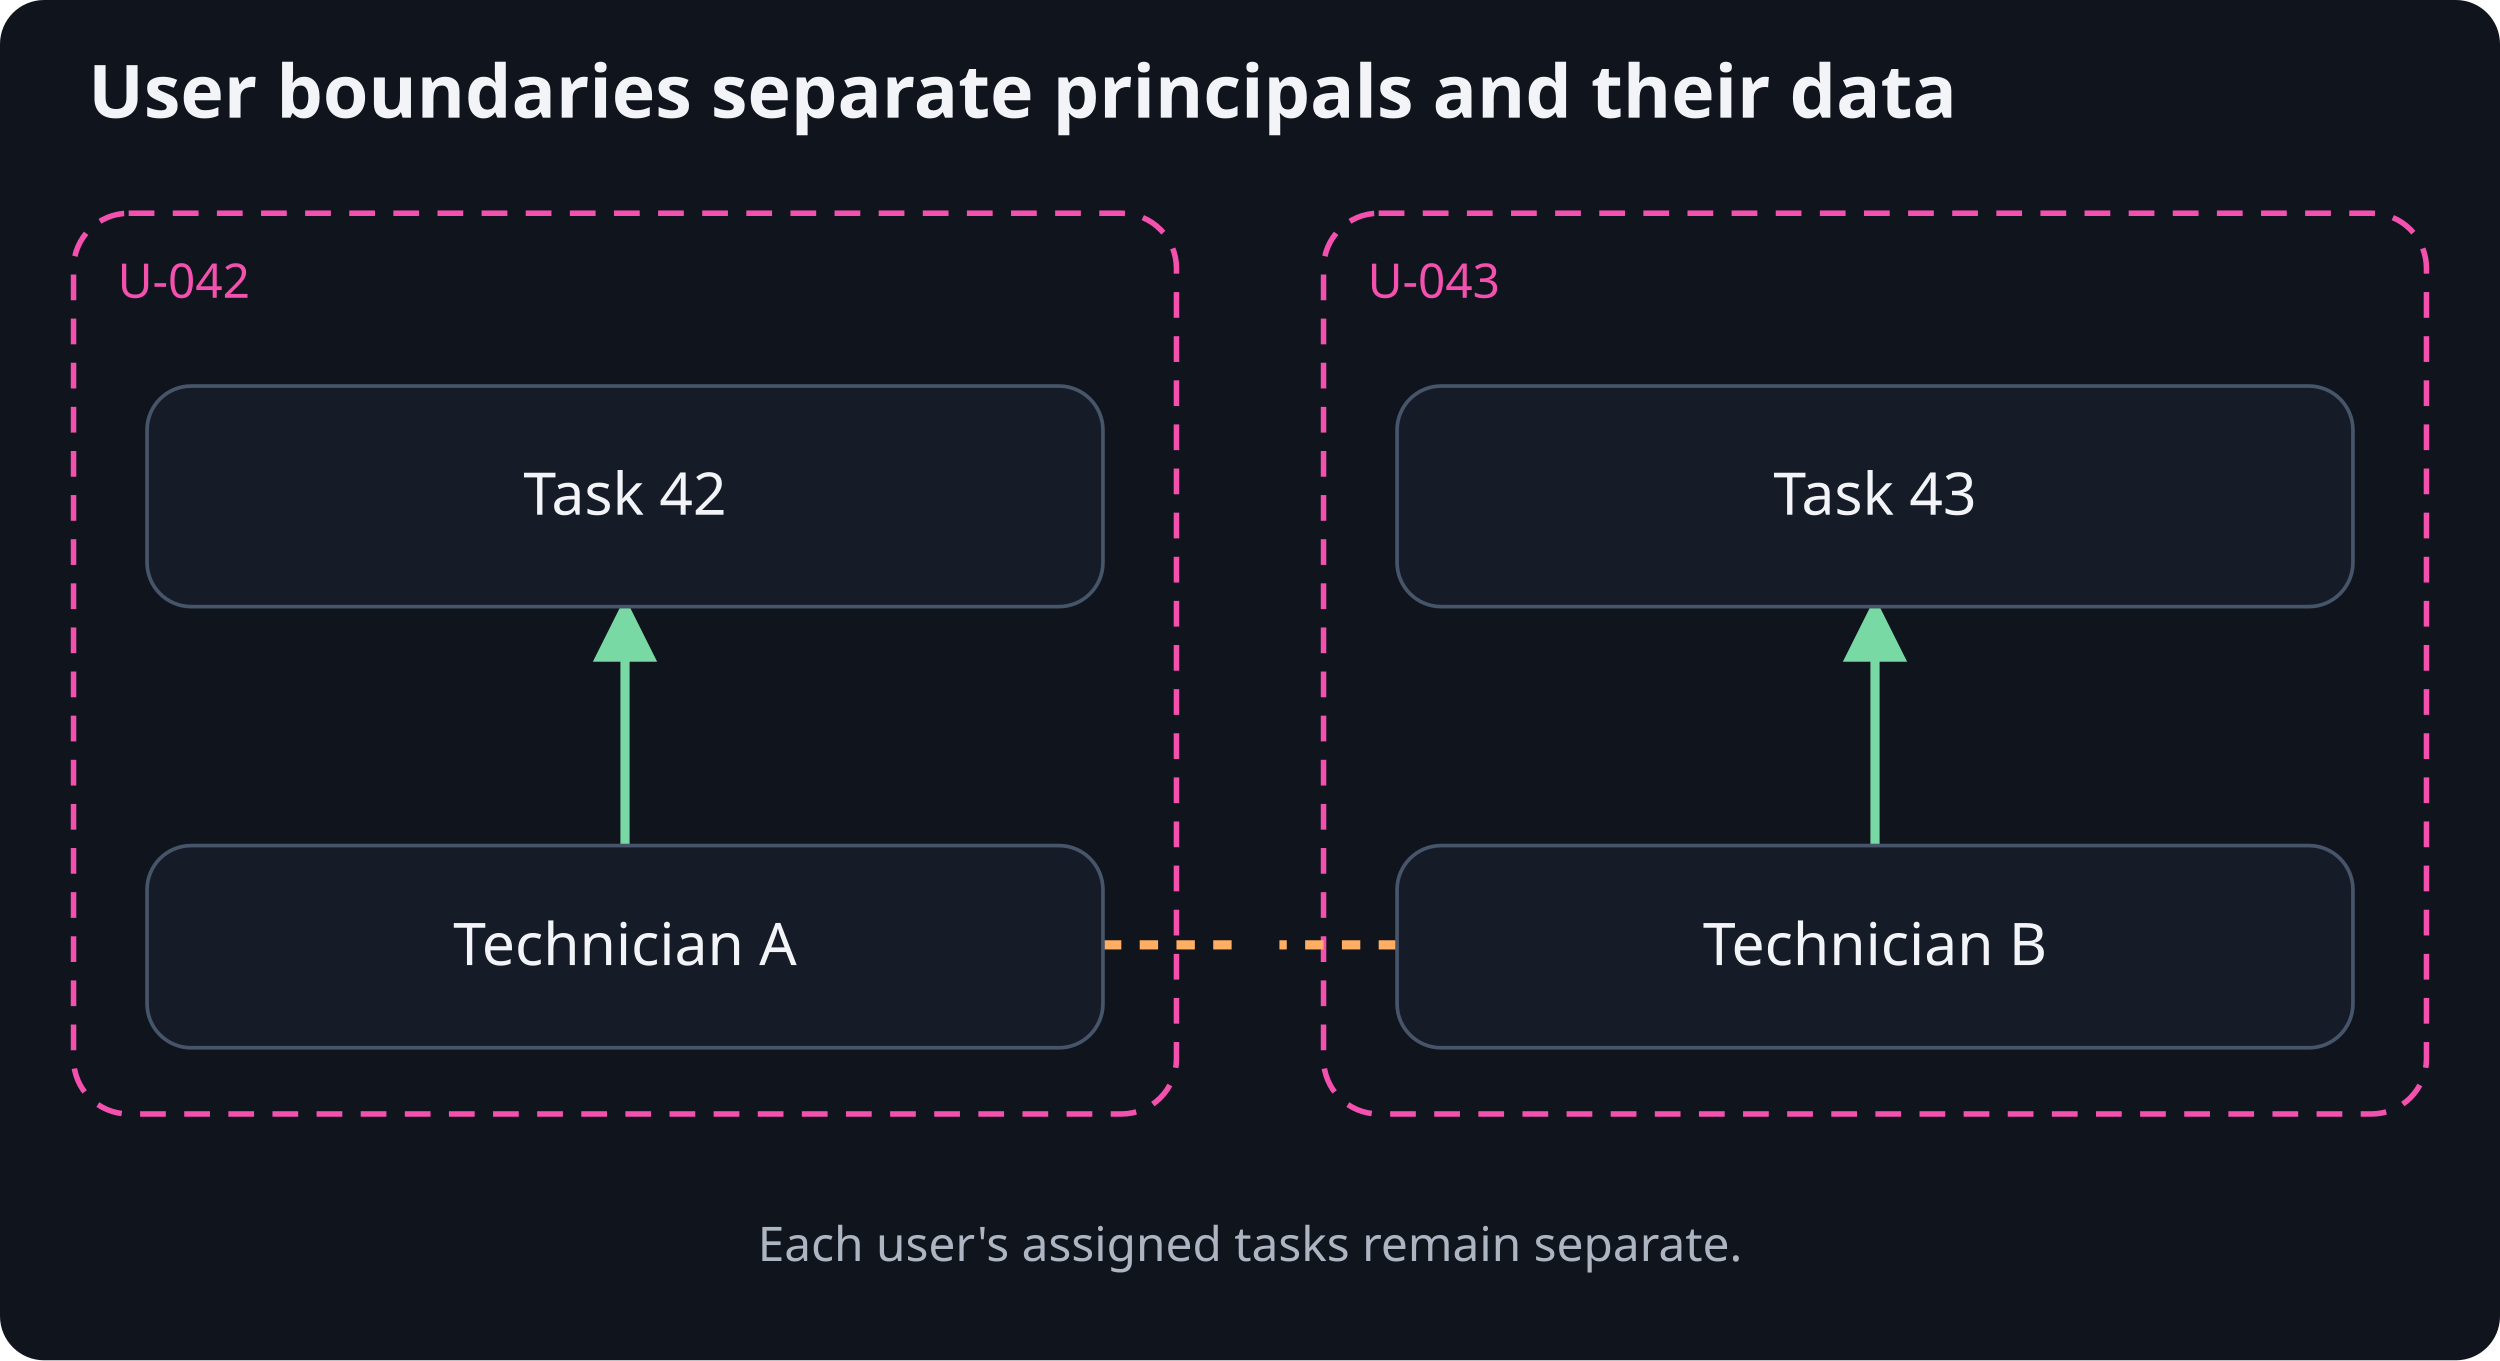
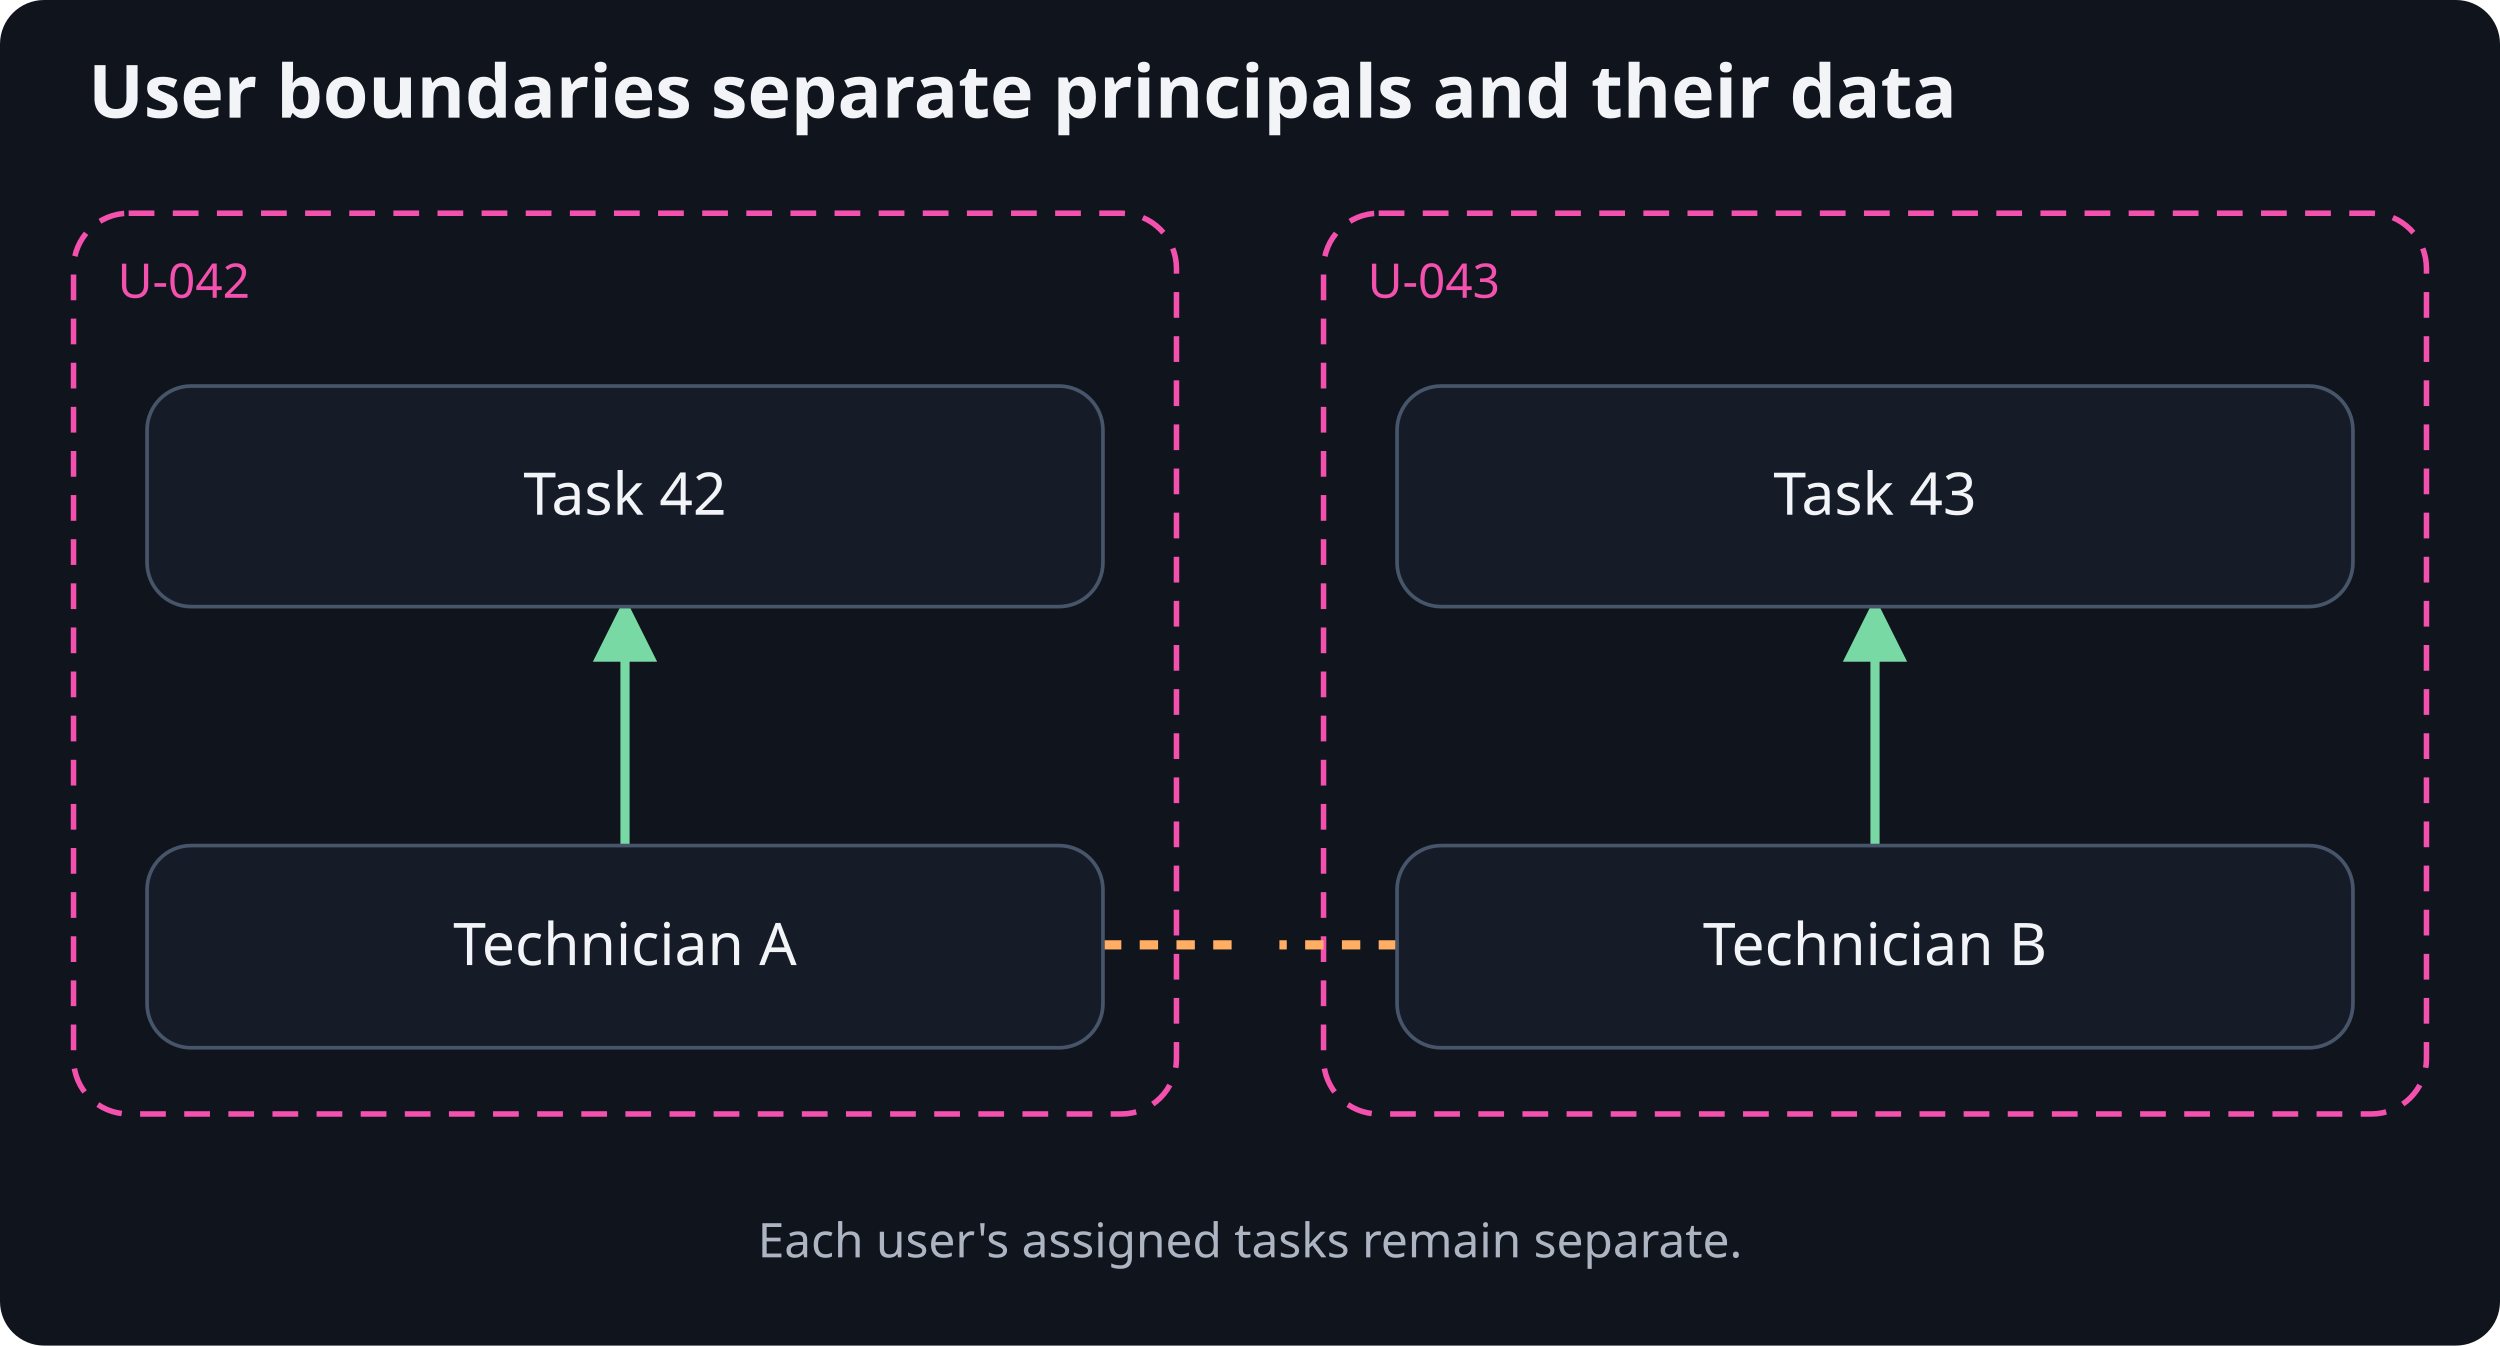
- <svg xmlns="http://www.w3.org/2000/svg" viewBox="0 0 680 370" role="img">
+ <svg xmlns="http://www.w3.org/2000/svg" viewBox="0 0 680 366" role="img">
  <defs>
    <marker id="blue" markerWidth="7" markerHeight="7" refX="6" refY="3.5" orient="auto-start-reverse">
      <path d="M0 0L7 3.5L0 7Z" fill="#42bcff" />
    </marker>
    <marker id="pink" markerWidth="7" markerHeight="7" refX="6" refY="3.5" orient="auto-start-reverse">
      <path d="M0 0L7 3.5L0 7Z" fill="#f451af" />
    </marker>
    <marker id="orange" markerWidth="7" markerHeight="7" refX="6" refY="3.5" orient="auto-start-reverse">
      <path d="M0 0L7 3.5L0 7Z" fill="#ffae63" />
    </marker>
    <marker id="green" markerWidth="7" markerHeight="7" refX="6" refY="3.5" orient="auto-start-reverse">
      <path d="M0 0L7 3.5L0 7Z" fill="#78d9a4" />
    </marker>
  </defs>
-   <rect width="680" height="370" rx="12" fill="#10141d" />
+   <rect width="680" height="366" rx="12" fill="#10141d" />
  <g font-family="system-ui,sans-serif">
    <text x="24" y="32" font-size="20" font-weight="700" fill="#f2f4f8">User boundaries separate principals and their data</text>
    <rect x="20" y="58" width="300" height="245" rx="15" fill="none" stroke="#f451af" stroke-width="1.5" stroke-dasharray="7 5" />
    <text x="32" y="81" font-size="13" fill="#f451af">U-042</text>
    <rect x="360" y="58" width="300" height="245" rx="15" fill="none" stroke="#f451af" stroke-width="1.5" stroke-dasharray="7 5" />
    <text x="372" y="81" font-size="13" fill="#f451af">U-043</text>
    <path d="M170 230V165" fill="none" stroke="#78d9a4" stroke-width="2.5" marker-end="url(#green)" />
    <path d="M510 230V165" fill="none" stroke="#78d9a4" stroke-width="2.5" marker-end="url(#green)" />
    <path d="M300 257H336" fill="none" stroke="#ffae63" stroke-width="2.5" stroke-dasharray="5 5" />
    <path d="M380 257H348" fill="none" stroke="#ffae63" stroke-width="2.5" stroke-dasharray="5 5" />
    <rect x="40" y="105" width="260" height="60" rx="12" fill="#151b27" stroke="#47556a" />
    <text x="170" y="140" text-anchor="middle" font-size="16" fill="#f2f4f8">
      <tspan x="170" dy="0">Task 42</tspan>
    </text>
    <rect x="380" y="105" width="260" height="60" rx="12" fill="#151b27" stroke="#47556a" />
    <text x="510" y="140" text-anchor="middle" font-size="16" fill="#f2f4f8">
      <tspan x="510" dy="0">Task 43</tspan>
    </text>
    <rect x="40" y="230" width="260" height="55" rx="12" fill="#151b27" stroke="#47556a" />
    <text x="170" y="262.5" text-anchor="middle" font-size="16" fill="#f2f4f8">
      <tspan x="170" dy="0">Technician A</tspan>
    </text>
    <rect x="380" y="230" width="260" height="55" rx="12" fill="#151b27" stroke="#47556a" />
    <text x="510" y="262.5" text-anchor="middle" font-size="16" fill="#f2f4f8">
      <tspan x="510" dy="0">Technician B</tspan>
    </text>
-     <text x="340" y="343" text-anchor="middle" font-size="13" fill="#adb5c3">
+     <text transform="translate(0 -1)" x="340" y="343" text-anchor="middle" font-size="13" fill="#adb5c3">
      <tspan x="340" dy="0">Each user's assigned tasks remain separate.</tspan>
    </text>
  </g>
</svg>
